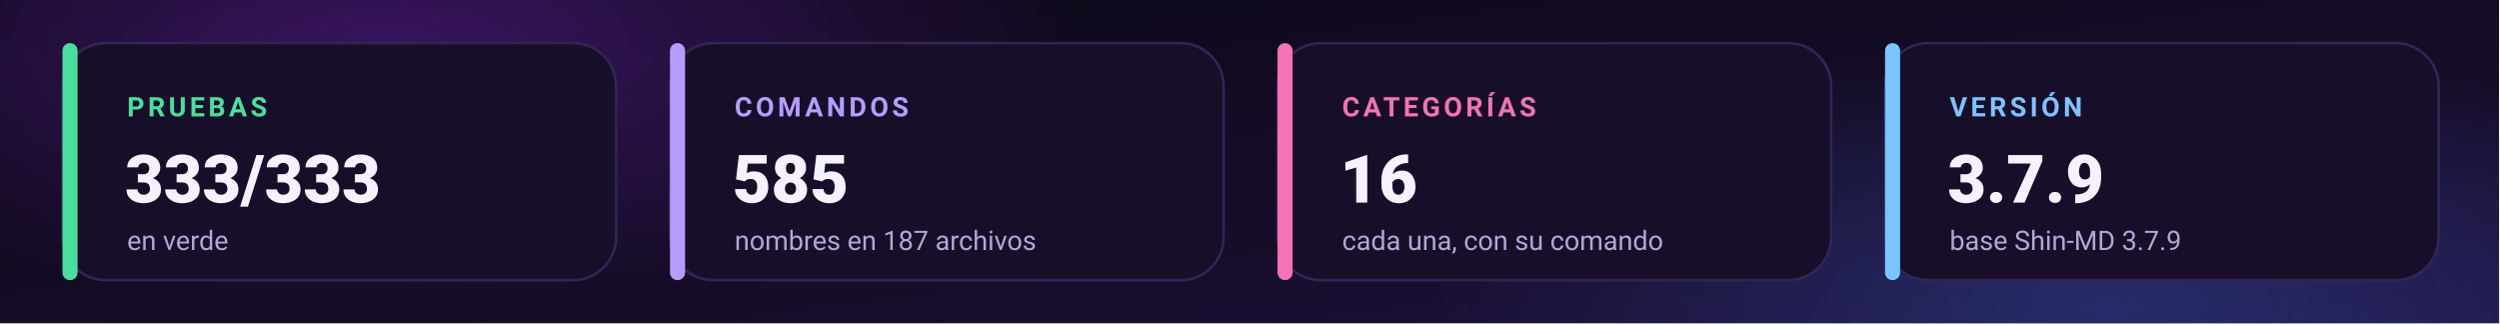
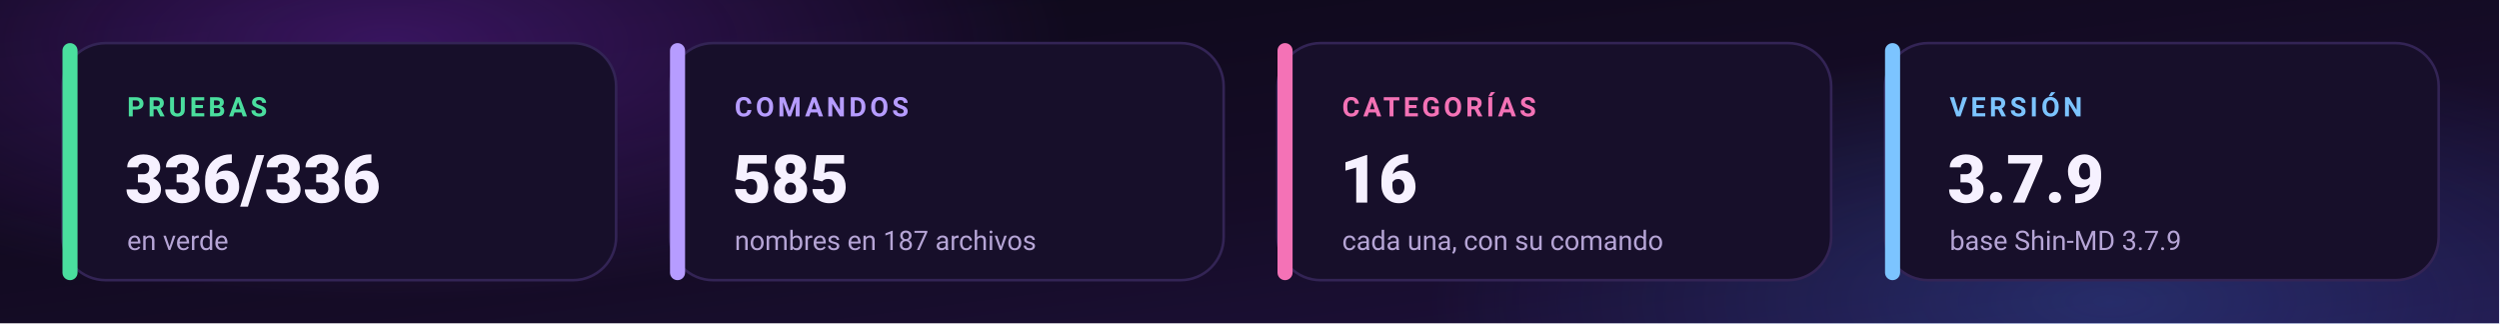
- <svg xmlns="http://www.w3.org/2000/svg" viewBox="0 0 1160 150" width="1160" height="150" role="img" aria-label="Cifras reales de Ado-Bot: 333 pruebas, 585 nombres de comando, 16 categorías, versión 3.7.9">
+ <svg xmlns="http://www.w3.org/2000/svg" viewBox="0 0 1160 150" width="1160" height="150" role="img" aria-label="Cifras reales de Ado-Bot: 336 pruebas, 585 nombres de comando, 16 categorías, versión 3.7.9">
  <defs>
    <style>
@keyframes vaiven { 0% { transform: translateX(-620px) } 100% { transform: translateX(1500px) } }
@keyframes respirar { 0%,100% { opacity: .45 } 50% { opacity: .8 } }
@keyframes latir { 0%,100% { opacity: .25; transform: scale(1) } 50% { opacity: .7; transform: scale(1.35) } }
@keyframes recorrer { 0% { transform: translateX(-320px) } 100% { transform: translateX(1240px) } }
.brillo { animation: vaiven 11s linear infinite; }
.halo { animation: respirar 9s ease-in-out infinite; }
.punto { animation: latir 5s ease-in-out infinite; transform-origin: center; }
.destello { animation: recorrer 7s ease-in-out infinite; }
@media (prefers-reduced-motion: reduce) {
  .brillo, .halo, .punto, .destello { animation: none }
}</style>
    <linearGradient id="fondo" x1="0" y1="0" x2="1" y2="1">
      <stop offset="0" stop-color="#0C0817" />
      <stop offset=".55" stop-color="#150C26" />
      <stop offset="1" stop-color="#1F1140" />
    </linearGradient>
    <radialGradient id="haloA" cx="0.5" cy="0.5" r="0.5">
      <stop offset="0" stop-color="#8A2BE2" stop-opacity=".34" />
      <stop offset="1" stop-color="#8A2BE2" stop-opacity="0" />
    </radialGradient>
    <radialGradient id="haloB" cx="0.5" cy="0.5" r="0.5">
      <stop offset="0" stop-color="#3E6FD9" stop-opacity=".3" />
      <stop offset="1" stop-color="#3E6FD9" stop-opacity="0" />
    </radialGradient>
    <linearGradient id="tinta" x1="0" y1="0" x2="1" y2="0">
      <stop offset="0" stop-color="#F6F1FF" />
      <stop offset="1" stop-color="#B69CFF" />
    </linearGradient>
    <linearGradient id="lineaFina" x1="0" y1="0" x2="1" y2="0">
      <stop offset="0" stop-color="#2E2149" stop-opacity="0" />
      <stop offset=".5" stop-color="#2E2149" />
      <stop offset="1" stop-color="#2E2149" stop-opacity="0" />
    </linearGradient>
    <linearGradient id="velo" x1="0" y1="0" x2="1" y2="0">
      <stop offset="0" stop-color="#FFFFFF" stop-opacity="0" />
      <stop offset=".5" stop-color="#FFFFFF" stop-opacity=".1" />
      <stop offset="1" stop-color="#FFFFFF" stop-opacity="0" />
    </linearGradient>
    <pattern id="trama" width="26" height="26" patternUnits="userSpaceOnUse">
      <circle cx="1.6" cy="1.6" r="1.6" fill="#B6A5D6" opacity=".3" />
    </pattern>
  </defs>
  <rect width="1160" height="150" fill="url(#fondo)" />
  <ellipse class="halo" cx="180" cy="20" rx="320" ry="120" fill="url(#haloA)" />
  <ellipse class="halo" cx="980" cy="140" rx="320" ry="120" fill="url(#haloB)" />
  <g>
    <rect x="29" y="20" width="257" height="110" rx="20" fill="#170F2A" stroke="#332455" stroke-width="1.2" />
    <rect x="29" y="20" width="7" height="110" rx="3.5" fill="#4ADE9E" />
    <text x="59" y="54" font-family="-apple-system, BlinkMacSystemFont, &quot;SF Pro Display&quot;, &quot;Segoe UI&quot;, Roboto, Helvetica, Arial, sans-serif" font-size="12.5" font-weight="700" letter-spacing="1.6" fill="#4ADE9E">PRUEBAS</text>
-     <text x="58" y="94" font-family="-apple-system, BlinkMacSystemFont, &quot;SF Pro Display&quot;, &quot;Segoe UI&quot;, Roboto, Helvetica, Arial, sans-serif" font-size="31" font-weight="800" fill="#F6F1FF">333/333</text>
+     <text x="58" y="94" font-family="-apple-system, BlinkMacSystemFont, &quot;SF Pro Display&quot;, &quot;Segoe UI&quot;, Roboto, Helvetica, Arial, sans-serif" font-size="31" font-weight="800" fill="#F6F1FF">336/336</text>
    <text x="59" y="116" font-family="-apple-system, BlinkMacSystemFont, &quot;SF Pro Display&quot;, &quot;Segoe UI&quot;, Roboto, Helvetica, Arial, sans-serif" font-size="12.5" fill="#B6A5D6">en verde</text>
  </g>
  <g>
    <rect x="311" y="20" width="257" height="110" rx="20" fill="#170F2A" stroke="#332455" stroke-width="1.2" />
    <rect x="311" y="20" width="7" height="110" rx="3.5" fill="#B69CFF" />
    <text x="341" y="54" font-family="-apple-system, BlinkMacSystemFont, &quot;SF Pro Display&quot;, &quot;Segoe UI&quot;, Roboto, Helvetica, Arial, sans-serif" font-size="12.5" font-weight="700" letter-spacing="1.6" fill="#B69CFF">COMANDOS</text>
    <text x="340" y="94" font-family="-apple-system, BlinkMacSystemFont, &quot;SF Pro Display&quot;, &quot;Segoe UI&quot;, Roboto, Helvetica, Arial, sans-serif" font-size="31" font-weight="800" fill="#F6F1FF">585</text>
    <text x="341" y="116" font-family="-apple-system, BlinkMacSystemFont, &quot;SF Pro Display&quot;, &quot;Segoe UI&quot;, Roboto, Helvetica, Arial, sans-serif" font-size="12.5" fill="#B6A5D6">nombres en 187 archivos</text>
  </g>
  <g>
    <rect x="593" y="20" width="257" height="110" rx="20" fill="#170F2A" stroke="#332455" stroke-width="1.2" />
    <rect x="593" y="20" width="7" height="110" rx="3.5" fill="#F472B6" />
    <text x="623" y="54" font-family="-apple-system, BlinkMacSystemFont, &quot;SF Pro Display&quot;, &quot;Segoe UI&quot;, Roboto, Helvetica, Arial, sans-serif" font-size="12.5" font-weight="700" letter-spacing="1.6" fill="#F472B6">CATEGORÍAS</text>
    <text x="622" y="94" font-family="-apple-system, BlinkMacSystemFont, &quot;SF Pro Display&quot;, &quot;Segoe UI&quot;, Roboto, Helvetica, Arial, sans-serif" font-size="31" font-weight="800" fill="#F6F1FF">16</text>
    <text x="623" y="116" font-family="-apple-system, BlinkMacSystemFont, &quot;SF Pro Display&quot;, &quot;Segoe UI&quot;, Roboto, Helvetica, Arial, sans-serif" font-size="12.5" fill="#B6A5D6">cada una, con su comando</text>
  </g>
  <g>
    <rect x="875" y="20" width="257" height="110" rx="20" fill="#170F2A" stroke="#332455" stroke-width="1.2" />
    <rect x="875" y="20" width="7" height="110" rx="3.5" fill="#7CC4FF" />
    <text x="905" y="54" font-family="-apple-system, BlinkMacSystemFont, &quot;SF Pro Display&quot;, &quot;Segoe UI&quot;, Roboto, Helvetica, Arial, sans-serif" font-size="12.5" font-weight="700" letter-spacing="1.6" fill="#7CC4FF">VERSIÓN</text>
    <text x="904" y="94" font-family="-apple-system, BlinkMacSystemFont, &quot;SF Pro Display&quot;, &quot;Segoe UI&quot;, Roboto, Helvetica, Arial, sans-serif" font-size="31" font-weight="800" fill="#F6F1FF">3.7.9</text>
    <text x="905" y="116" font-family="-apple-system, BlinkMacSystemFont, &quot;SF Pro Display&quot;, &quot;Segoe UI&quot;, Roboto, Helvetica, Arial, sans-serif" font-size="12.5" fill="#B6A5D6">base Shin-MD 3.7.9</text>
  </g>
</svg>
